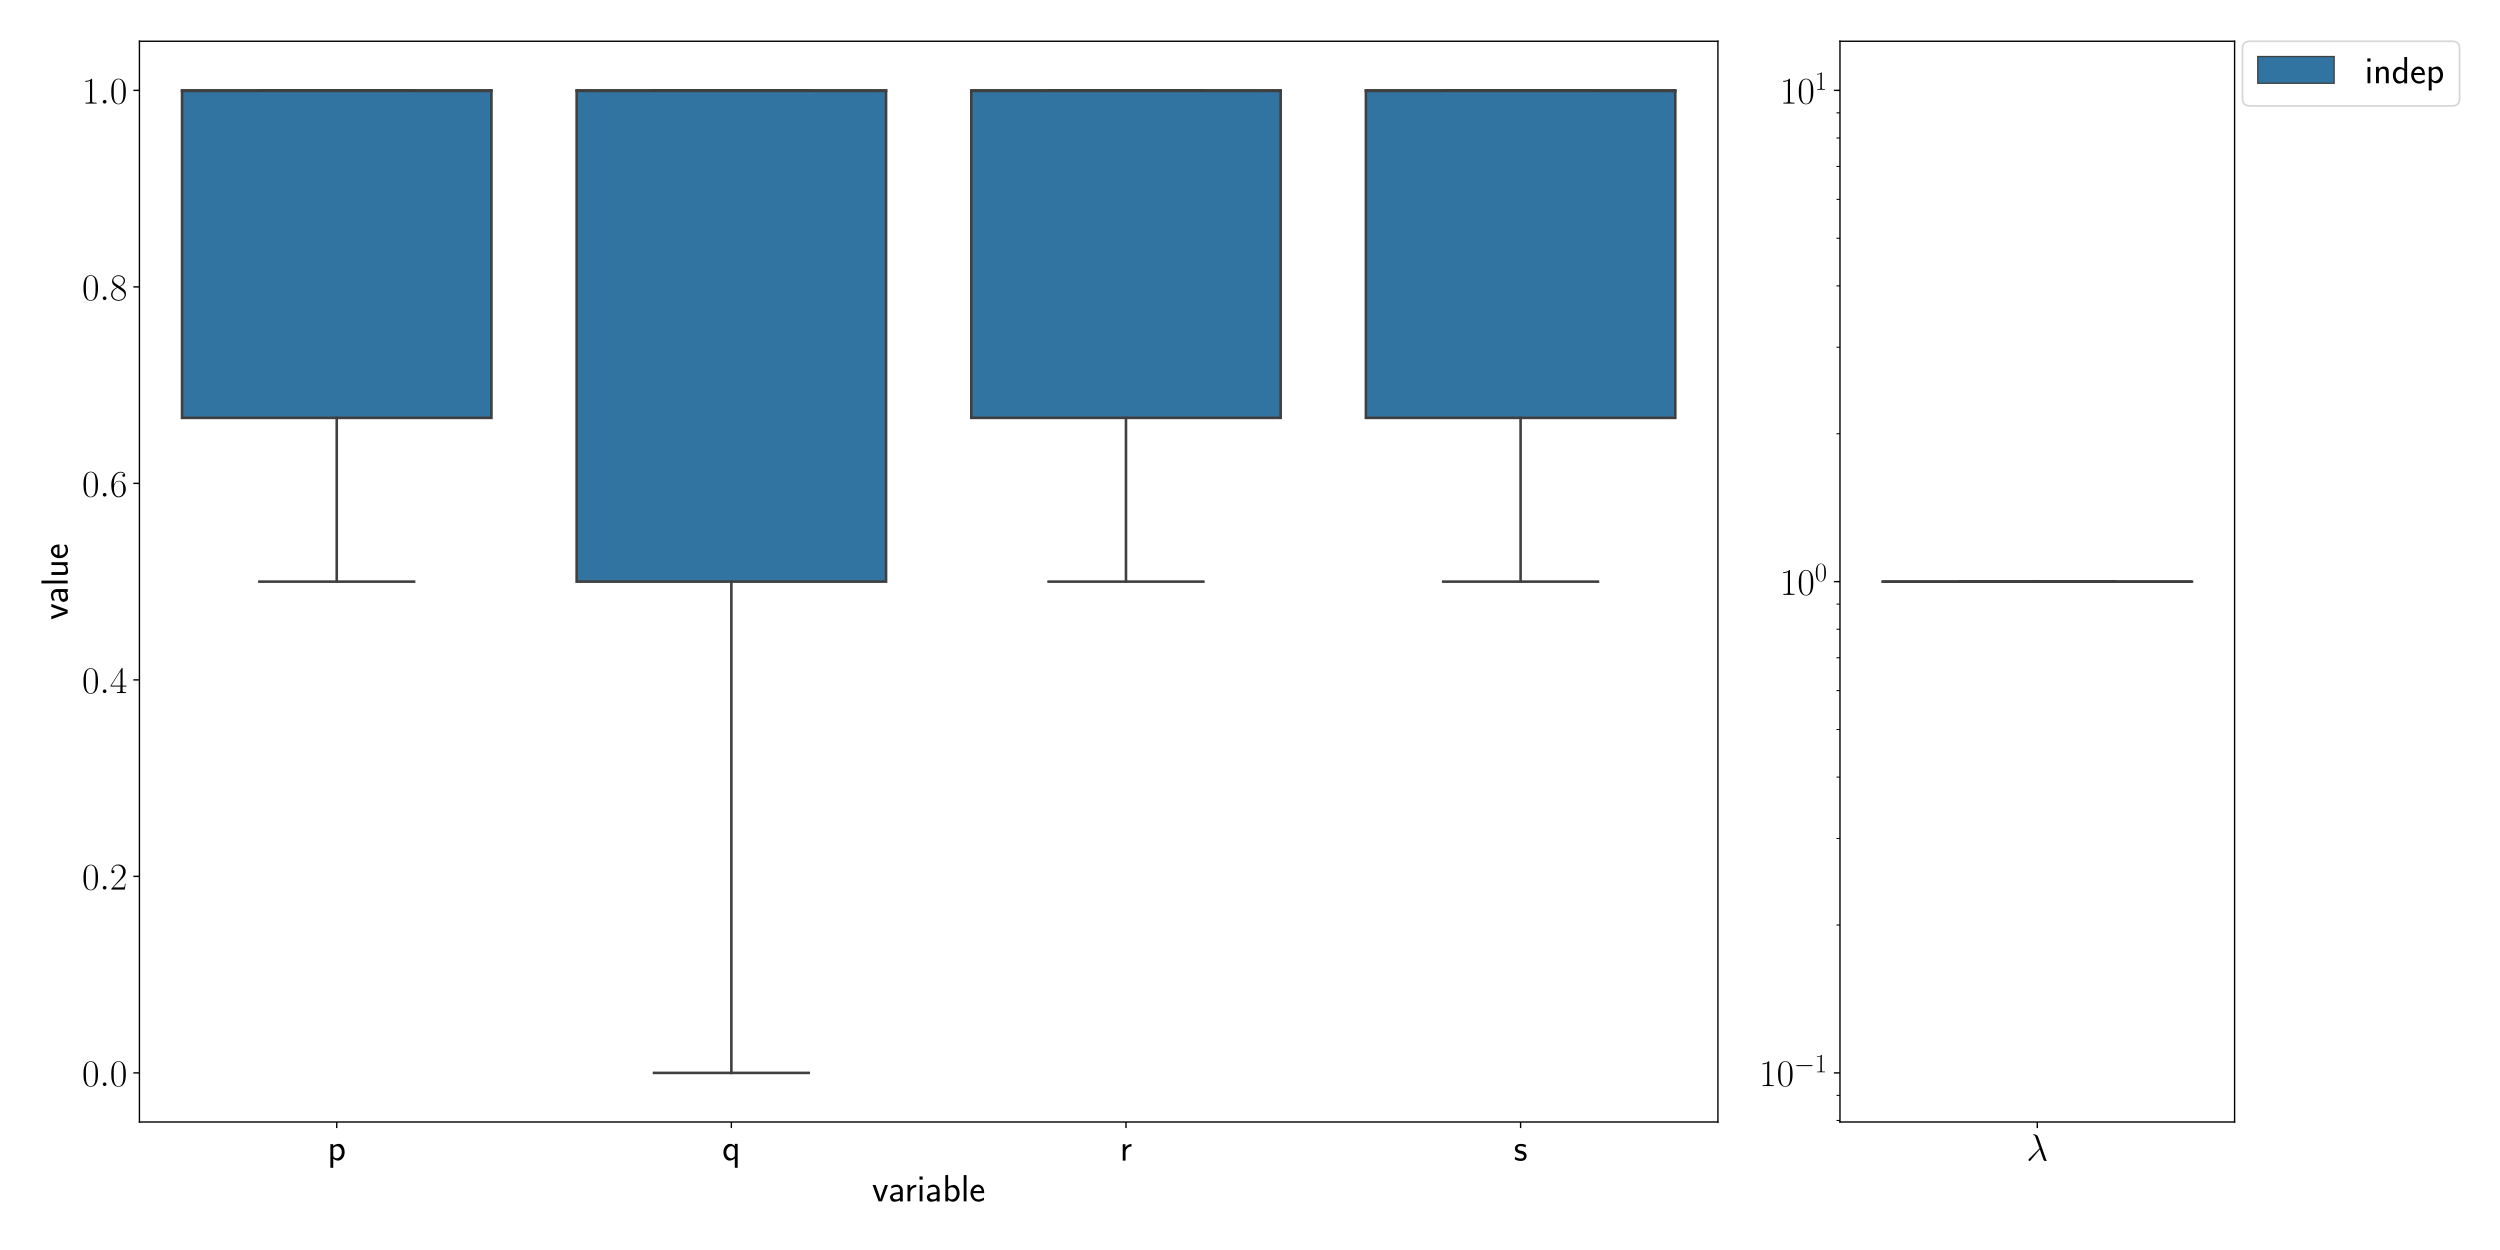
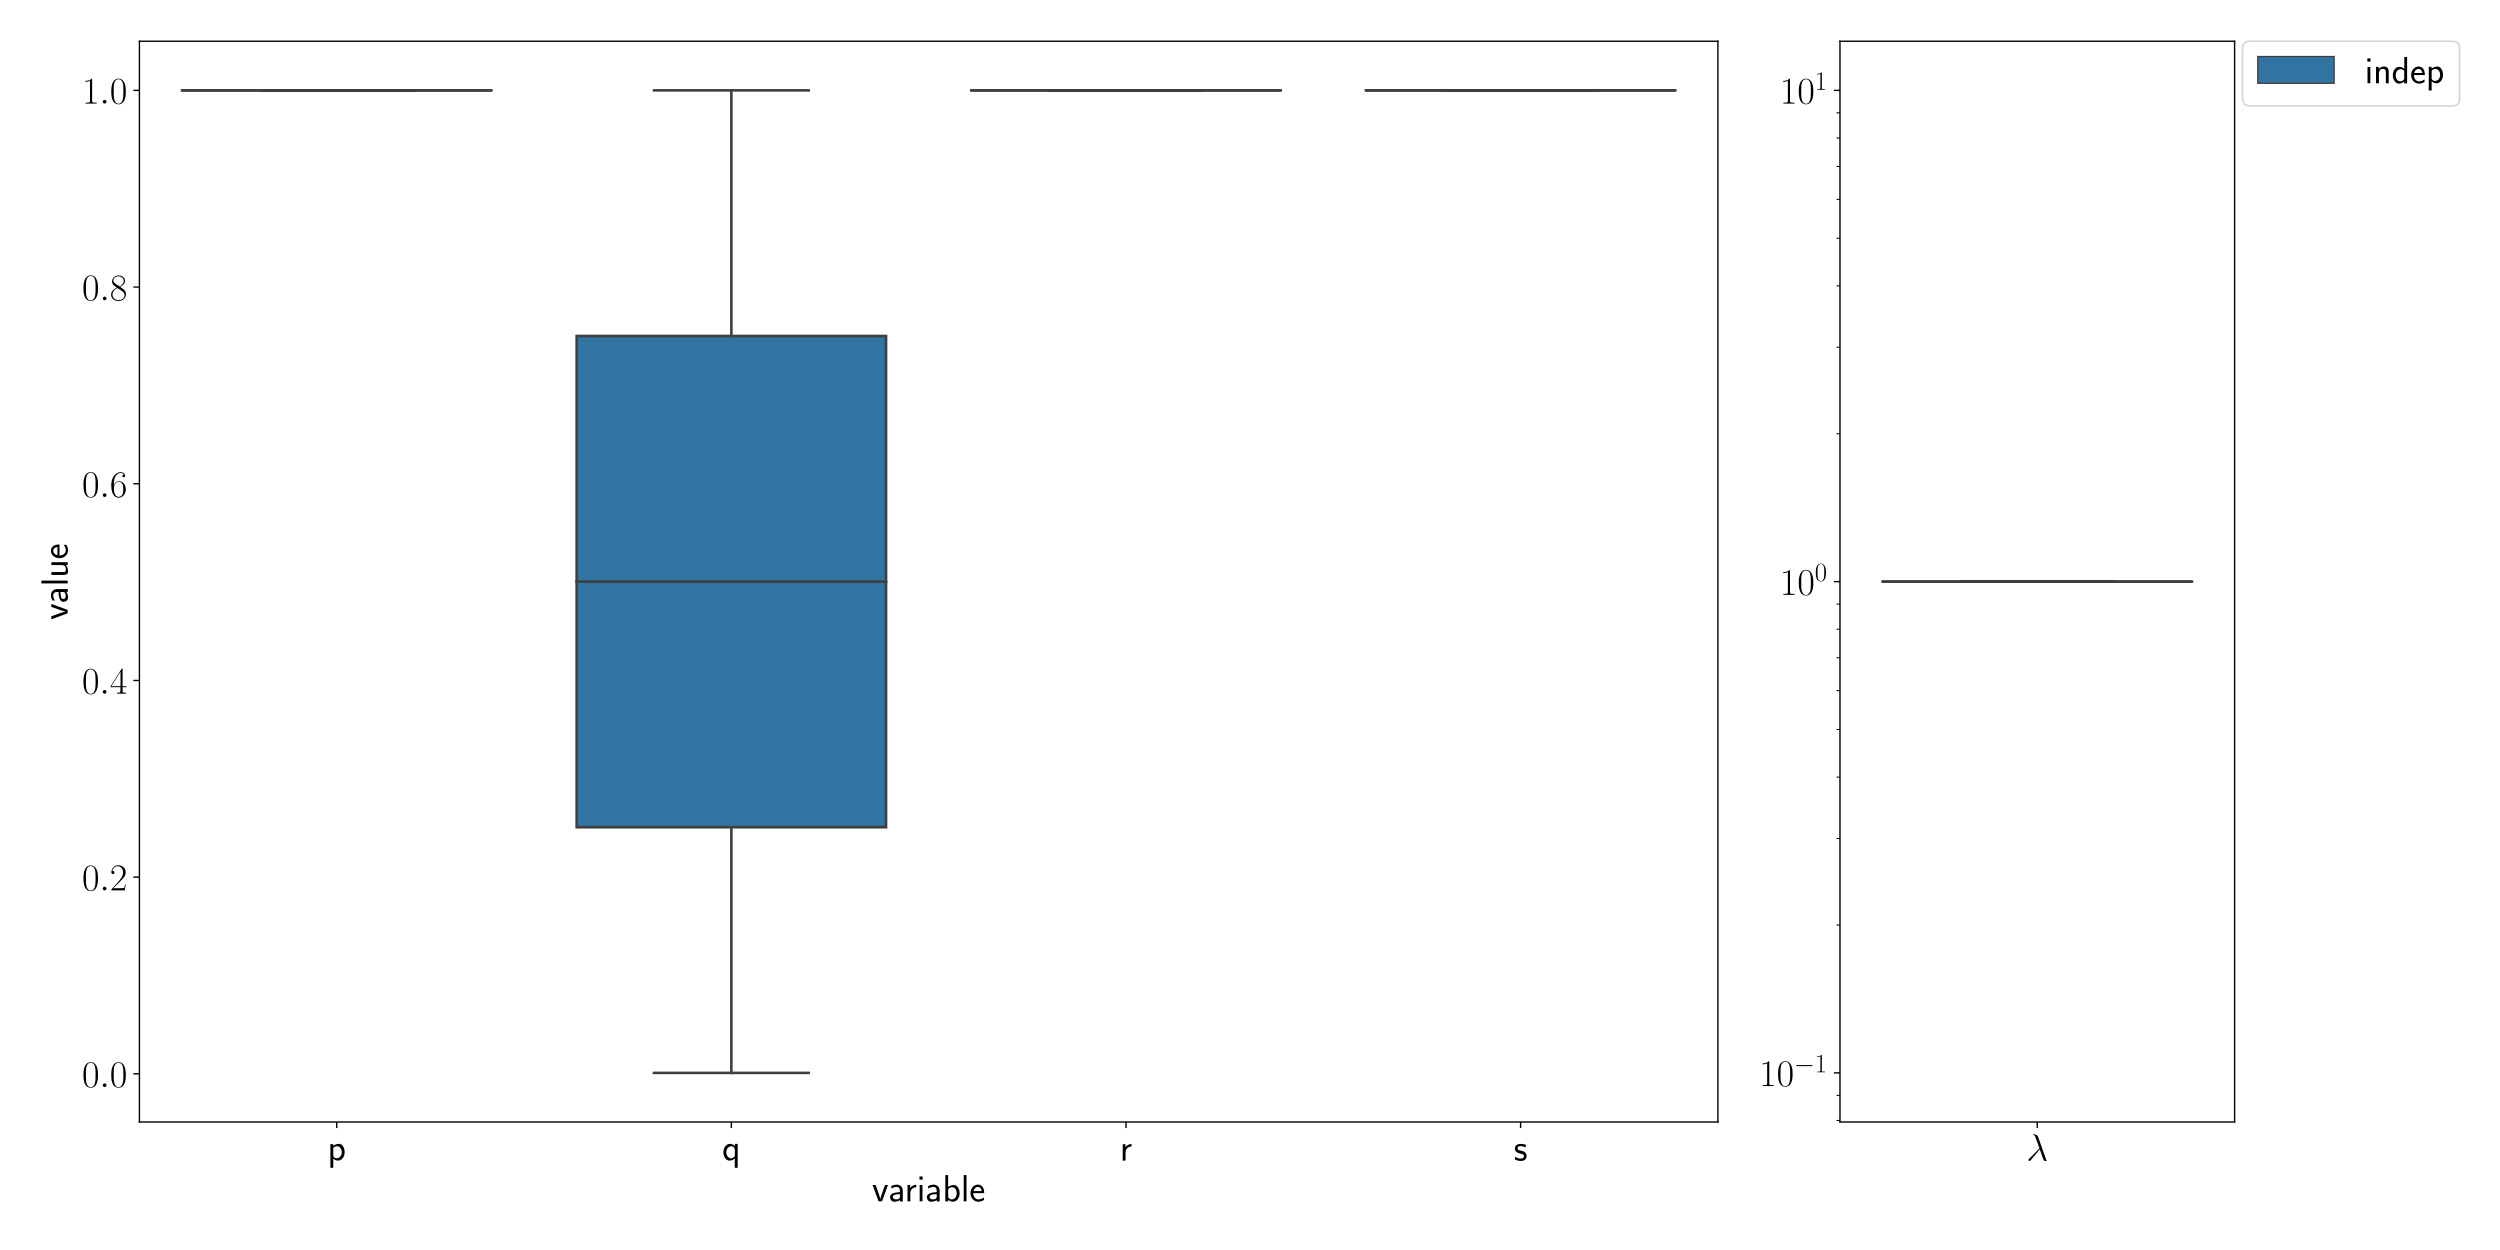
<svg xmlns="http://www.w3.org/2000/svg" xmlns:xlink="http://www.w3.org/1999/xlink" width="1440pt" height="720pt" viewBox="0 0 1440 720" version="1.1">
  <defs>
    <style type="text/css">*{stroke-linejoin: round; stroke-linecap: butt}</style>
  </defs>
  <g id="figure_1">
    <g id="patch_1">
      <path d="M 0 720  L 1440 720  L 1440 0  L 0 0  z " style="fill: #ffffff" />
    </g>
    <g id="axes_1">
      <g id="patch_2">
        <path d="M 80.309 646.272  L 989.516 646.272  L 989.516 23.76  L 80.309 23.76  z " style="fill: #ffffff" />
      </g>
      <g id="patch_3">
-         <path d="M 104.858 240.696  L 283.062 240.696  L 283.062 52.056  L 104.858 52.056  L 104.858 240.696  z " clip-path="url(#pb6bf1bf57a)" style="fill: #3274a1; stroke: #3f3f3f; stroke-width: 1.5; stroke-linejoin: miter" />
+         <path d="M 104.858 52.056  L 283.062 52.056  L 283.062 52.056  L 104.858 52.056  L 104.858 52.056  z " clip-path="url(#pe57858415f)" style="fill: #3274a1; stroke: #3f3f3f; stroke-width: 1.5; stroke-linejoin: miter" />
      </g>
      <g id="patch_4">
-         <path d="M 332.159 335.016  L 510.364 335.016  L 510.364 52.056  L 332.159 52.056  L 332.159 335.016  z " clip-path="url(#pb6bf1bf57a)" style="fill: #3274a1; stroke: #3f3f3f; stroke-width: 1.5; stroke-linejoin: miter" />
+         <path d="M 332.159 476.496  L 510.364 476.496  L 510.364 193.536  L 332.159 193.536  L 332.159 476.496  z " clip-path="url(#pe57858415f)" style="fill: #3274a1; stroke: #3f3f3f; stroke-width: 1.5; stroke-linejoin: miter" />
      </g>
      <g id="patch_5">
-         <path d="M 559.461 240.696  L 737.666 240.696  L 737.666 52.056  L 559.461 52.056  L 559.461 240.696  z " clip-path="url(#pb6bf1bf57a)" style="fill: #3274a1; stroke: #3f3f3f; stroke-width: 1.5; stroke-linejoin: miter" />
+         <path d="M 559.461 52.056  L 737.666 52.056  L 737.666 52.056  L 559.461 52.056  L 559.461 52.056  z " clip-path="url(#pe57858415f)" style="fill: #3274a1; stroke: #3f3f3f; stroke-width: 1.5; stroke-linejoin: miter" />
      </g>
      <g id="patch_6">
-         <path d="M 786.763 240.696  L 964.968 240.696  L 964.968 52.056  L 786.763 52.056  L 786.763 240.696  z " clip-path="url(#pb6bf1bf57a)" style="fill: #3274a1; stroke: #3f3f3f; stroke-width: 1.5; stroke-linejoin: miter" />
+         <path d="M 786.763 52.056  L 964.968 52.056  L 964.968 52.056  L 786.763 52.056  L 786.763 52.056  z " clip-path="url(#pe57858415f)" style="fill: #3274a1; stroke: #3f3f3f; stroke-width: 1.5; stroke-linejoin: miter" />
      </g>
      <g id="patch_7">
-         <path d="M 193.96 617.976  L 193.96 617.976  L 193.96 617.976  L 193.96 617.976  z " clip-path="url(#pb6bf1bf57a)" style="fill: #3274a1; stroke: #3f3f3f; stroke-width: 0.75; stroke-linejoin: miter" />
+         <path d="M 193.96 618.543  L 193.96 618.543  L 193.96 618.543  L 193.96 618.543  z " clip-path="url(#pe57858415f)" style="fill: #3274a1; stroke: #3f3f3f; stroke-width: 0.75; stroke-linejoin: miter" />
      </g>
      <g id="matplotlib.axis_1">
        <g id="xtick_1">
          <g id="line2d_1">
            <defs>
              <path id="m3385fdae1e" d="M 0 0  L 0 3.5  " style="stroke: #000000; stroke-width: 0.8" />
            </defs>
            <g>
              <use xlink:href="#m3385fdae1e" x="193.96" y="646.272" style="stroke: #000000; stroke-width: 0.8" />
            </g>
          </g>
          <g id="text_1">
            <g transform="translate(188.6574 668.4929)scale(0.22 -0.22)">
              <defs>
                <path id="CMSS17-70" d="M 966 333  C 1178 129 1466 -5 1773 -5  C 2368 -5 2880 603 2880 1412  C 2880 2159 2496 2816 1946 2816  C 1626 2816 1242 2702 954 2472  L 954 2765  L 480 2765  L 480 -1216  L 966 -1216  L 966 333  z M 966 2100  C 1018 2176 1235 2415 1587 2415  C 2035 2415 2394 1960 2394 1412  C 2394 787 1958 384 1530 384  C 1402 384 1267 415 1139 523  C 966 674 966 768 966 857  L 966 2100  z " transform="scale(0.015625)" />
              </defs>
              <use xlink:href="#CMSS17-70" transform="scale(0.996264)" />
            </g>
          </g>
        </g>
        <g id="xtick_2">
          <g id="line2d_2">
            <g>
              <use xlink:href="#m3385fdae1e" x="421.262" y="646.272" style="stroke: #000000; stroke-width: 0.8" />
            </g>
          </g>
          <g id="text_2">
            <g transform="translate(415.9593 668.4929)scale(0.22 -0.22)">
              <defs>
                <path id="CMSS17-71" d="M 2611 2816  L 2138 2816  L 2138 2428  C 2112 2460 1818 2816 1318 2816  C 736 2816 211 2228 211 1399  C 211 633 653 -5 1229 -5  C 1498 -5 1837 91 2125 365  L 2125 -1216  L 2611 -1216  L 2611 2816  z M 2138 914  C 2138 832 2138 718 1939 554  C 1888 510 1747 384 1504 384  C 1050 384 698 850 698 1399  C 698 2011 1126 2415 1562 2415  C 1926 2415 2138 2061 2138 1797  L 2138 914  z " transform="scale(0.015625)" />
              </defs>
              <use xlink:href="#CMSS17-71" transform="scale(0.996264)" />
            </g>
          </g>
        </g>
        <g id="xtick_3">
          <g id="line2d_3">
            <g>
              <use xlink:href="#m3385fdae1e" x="648.564" y="646.272" style="stroke: #000000; stroke-width: 0.8" />
            </g>
          </g>
          <g id="text_3">
            <g transform="translate(645.0535 668.4929)scale(0.22 -0.22)">
              <defs>
                <path id="CMSS17-72" d="M 954 1363  C 954 1965 1395 2368 1958 2368  L 1958 2789  C 1549 2789 1165 2585 934 2253  L 934 2758  L 480 2758  L 480 0  L 954 0  L 954 1363  z " transform="scale(0.015625)" />
              </defs>
              <use xlink:href="#CMSS17-72" transform="scale(0.996264)" />
            </g>
          </g>
        </g>
        <g id="xtick_4">
          <g id="line2d_4">
            <g>
              <use xlink:href="#m3385fdae1e" x="875.865" y="646.272" style="stroke: #000000; stroke-width: 0.8" />
            </g>
          </g>
          <g id="text_4">
            <g transform="translate(871.9149 668.4929)scale(0.22 -0.22)">
              <defs>
                <path id="CMSS17-73" d="M 2061 2627  C 1683 2807 1389 2807 1197 2807  C 742 2807 198 2648 198 2003  C 198 1359 902 1218 1094 1179  C 1389 1122 1715 1058 1715 740  C 1715 337 1254 337 1171 337  C 915 337 563 407 243 638  L 166 210  C 531 0 883 -64 1178 -64  C 1965 -64 2163 416 2163 781  C 2163 1094 1984 1305 1862 1401  C 1651 1568 1574 1587 1050 1696  C 960 1709 646 1779 646 2066  C 646 2432 1050 2432 1139 2432  C 1555 2432 1811 2303 1984 2208  L 2061 2627  z " transform="scale(0.015625)" />
              </defs>
              <use xlink:href="#CMSS17-73" transform="scale(0.996264)" />
            </g>
          </g>
        </g>
        <g id="text_5">
          <g transform="translate(502.3135 691.9768)scale(0.22 -0.22)">
            <defs>
              <path id="CMSS17-76" d="M 2675 2752  L 2176 2752  L 1747 1556  C 1613 1165 1421 627 1389 352  L 1382 352  C 1370 468 1318 634 1286 749  C 1248 890 1197 1056 1158 1172  L 595 2752  L 83 2752  L 1094 0  L 1664 0  L 2675 2752  z " transform="scale(0.015625)" />
              <path id="CMSS17-61" d="M 2406 1791  C 2406 2392 1978 2808 1402 2808  C 1120 2808 813 2757 461 2553  L 499 2135  C 659 2248 934 2432 1395 2432  C 1722 2432 1920 2180 1920 1782  L 1920 1536  C 896 1536 256 1238 256 726  C 256 461 416 -64 947 -64  C 1043 -64 1562 -64 1933 217  L 1933 -19  L 2406 -19  L 2406 1791  z M 1920 816  C 1920 701 1920 548 1728 434  C 1562 325 1350 325 1261 325  C 941 325 723 511 723 744  C 723 1211 1722 1211 1920 1211  L 1920 816  z " transform="scale(0.015625)" />
              <path id="CMSS17-69" d="M 979 4183  L 442 4183  L 442 3648  L 979 3648  L 979 4183  z M 947 2739  L 474 2739  L 474 0  L 947 0  L 947 2739  z " transform="scale(0.015625)" />
              <path id="CMSS17-62" d="M 954 4416  L 480 4416  L 480 -13  L 966 -13  L 966 274  C 1210 38 1504 -64 1766 -64  C 2381 -64 2880 549 2880 1352  C 2880 2086 2496 2756 1926 2756  C 1523 2756 1165 2591 954 2419  L 954 4416  z M 966 2046  C 1107 2222 1306 2368 1587 2368  C 1965 2368 2394 2097 2394 1352  C 2394 558 1882 325 1530 325  C 1402 325 1267 356 1139 464  C 966 615 966 709 966 797  L 966 2046  z " transform="scale(0.015625)" />
              <path id="CMSS17-6c" d="M 947 4416  L 474 4416  L 474 0  L 947 0  L 947 4416  z " transform="scale(0.015625)" />
              <path id="CMSS17-65" d="M 2502 1377  C 2502 1590 2490 2003 2285 2345  C 2061 2713 1696 2816 1421 2816  C 755 2816 192 2188 192 1375  C 192 582 774 -64 1510 -64  C 1798 -64 2150 19 2470 248  C 2470 274 2458 414 2451 420  C 2451 433 2432 630 2432 656  C 2125 407 1773 325 1517 325  C 1107 325 666 667 646 1377  L 2502 1377  z M 698 1728  C 781 2084 1062 2421 1421 2421  C 1517 2421 1965 2421 2080 1728  L 698 1728  z " transform="scale(0.015625)" />
            </defs>
            <use xlink:href="#CMSS17-76" transform="scale(0.996264)" />
            <use xlink:href="#CMSS17-61" transform="translate(43.00014 0)scale(0.996264)" />
            <use xlink:href="#CMSS17-72" transform="translate(85.31961 0)scale(0.996264)" />
            <use xlink:href="#CMSS17-69" transform="translate(117.2294 0)scale(0.996264)" />
            <use xlink:href="#CMSS17-61" transform="translate(139.4101 0)scale(0.996264)" />
            <use xlink:href="#CMSS17-62" transform="translate(184.332 0)scale(0.996264)" />
            <use xlink:href="#CMSS17-6c" transform="translate(232.537 0)scale(0.996264)" />
            <use xlink:href="#CMSS17-65" transform="translate(254.7177 0)scale(0.996264)" />
          </g>
        </g>
      </g>
      <g id="matplotlib.axis_2">
        <g id="ytick_1">
          <g id="line2d_5">
            <defs>
              <path id="ma600d9e374" d="M 0 0  L -3.5 0  " style="stroke: #000000; stroke-width: 0.8" />
            </defs>
            <g>
-               <use xlink:href="#ma600d9e374" x="80.309" y="617.976" style="stroke: #000000; stroke-width: 0.8" />
+               <use xlink:href="#ma600d9e374" x="80.309" y="618.543" style="stroke: #000000; stroke-width: 0.8" />
            </g>
          </g>
          <g id="text_6">
-             <g transform="translate(47.24388 625.5866)scale(0.22 -0.22)">
+             <g transform="translate(47.24388 626.1536)scale(0.22 -0.22)">
              <defs>
                <path id="CMR17-30" d="M 2688 2025  C 2688 2416 2682 3080 2413 3591  C 2176 4039 1798 4198 1466 4198  C 1158 4198 768 4058 525 3597  C 269 3118 243 2524 243 2025  C 243 1661 250 1106 448 619  C 723 -39 1216 -128 1466 -128  C 1760 -128 2208 -7 2470 600  C 2662 1042 2688 1559 2688 2025  z M 1466 -26  C 1056 -26 813 325 723 812  C 653 1188 653 1738 653 2096  C 653 2588 653 2997 736 3387  C 858 3929 1216 4096 1466 4096  C 1728 4096 2067 3923 2189 3400  C 2272 3036 2278 2607 2278 2096  C 2278 1680 2278 1169 2202 792  C 2067 95 1690 -26 1466 -26  z " transform="scale(0.015625)" />
                <path id="CMMI12-3a" d="M 1178 307  C 1178 492 1024 619 870 619  C 685 619 557 466 557 313  C 557 128 710 0 864 0  C 1050 0 1178 153 1178 307  z " transform="scale(0.015625)" />
              </defs>
              <use xlink:href="#CMR17-30" transform="scale(0.996264)" />
              <use xlink:href="#CMMI12-3a" transform="translate(45.69048 0)scale(0.996264)" />
              <use xlink:href="#CMR17-30" transform="translate(72.78765 0)scale(0.996264)" />
            </g>
          </g>
        </g>
        <g id="ytick_2">
          <g id="line2d_6">
            <g>
-               <use xlink:href="#ma600d9e374" x="80.309" y="504.792" style="stroke: #000000; stroke-width: 0.8" />
+               <use xlink:href="#ma600d9e374" x="80.309" y="505.246" style="stroke: #000000; stroke-width: 0.8" />
            </g>
          </g>
          <g id="text_7">
-             <g transform="translate(47.24388 512.4025)scale(0.22 -0.22)">
+             <g transform="translate(47.24388 512.8562)scale(0.22 -0.22)">
              <defs>
                <path id="CMR17-32" d="M 2669 989  L 2554 989  C 2490 536 2438 459 2413 420  C 2381 369 1920 369 1830 369  L 602 369  C 832 619 1280 1072 1824 1597  C 2214 1967 2669 2402 2669 3035  C 2669 3790 2067 4224 1395 4224  C 691 4224 262 3604 262 3030  C 262 2780 448 2748 525 2748  C 589 2748 781 2787 781 3010  C 781 3207 614 3264 525 3264  C 486 3264 448 3258 422 3245  C 544 3790 915 4058 1306 4058  C 1862 4058 2227 3617 2227 3035  C 2227 2479 1901 2000 1536 1584  L 262 146  L 262 0  L 2515 0  L 2669 989  z " transform="scale(0.015625)" />
              </defs>
              <use xlink:href="#CMR17-30" transform="scale(0.996264)" />
              <use xlink:href="#CMMI12-3a" transform="translate(45.69048 0)scale(0.996264)" />
              <use xlink:href="#CMR17-32" transform="translate(72.78765 0)scale(0.996264)" />
            </g>
          </g>
        </g>
        <g id="ytick_3">
          <g id="line2d_7">
            <g>
-               <use xlink:href="#ma600d9e374" x="80.309" y="391.608" style="stroke: #000000; stroke-width: 0.8" />
+               <use xlink:href="#ma600d9e374" x="80.309" y="391.948" style="stroke: #000000; stroke-width: 0.8" />
            </g>
          </g>
          <g id="text_8">
-             <g transform="translate(47.24388 399.2185)scale(0.22 -0.22)">
+             <g transform="translate(47.24388 399.5587)scale(0.22 -0.22)">
              <defs>
                <path id="CMR17-34" d="M 2150 4122  C 2150 4256 2144 4256 2029 4256  L 128 1254  L 128 1088  L 1779 1088  L 1779 457  C 1779 224 1766 160 1318 160  L 1197 160  L 1197 0  C 1402 0 1747 0 1965 0  C 2182 0 2528 0 2733 0  L 2733 160  L 2611 160  C 2163 160 2150 224 2150 457  L 2150 1088  L 2803 1088  L 2803 1254  L 2150 1254  L 2150 4122  z M 1798 3703  L 1798 1254  L 256 1254  L 1798 3703  z " transform="scale(0.015625)" />
              </defs>
              <use xlink:href="#CMR17-30" transform="scale(0.996264)" />
              <use xlink:href="#CMMI12-3a" transform="translate(45.69048 0)scale(0.996264)" />
              <use xlink:href="#CMR17-34" transform="translate(72.78765 0)scale(0.996264)" />
            </g>
          </g>
        </g>
        <g id="ytick_4">
          <g id="line2d_8">
            <g>
-               <use xlink:href="#ma600d9e374" x="80.309" y="278.424" style="stroke: #000000; stroke-width: 0.8" />
+               <use xlink:href="#ma600d9e374" x="80.309" y="278.651" style="stroke: #000000; stroke-width: 0.8" />
            </g>
          </g>
          <g id="text_9">
-             <g transform="translate(47.24388 286.0344)scale(0.22 -0.22)">
+             <g transform="translate(47.24388 286.2613)scale(0.22 -0.22)">
              <defs>
                <path id="CMR17-36" d="M 678 2176  C 678 3690 1395 4032 1811 4032  C 1946 4032 2272 4009 2400 3776  C 2298 3776 2106 3776 2106 3553  C 2106 3381 2246 3323 2336 3323  C 2394 3323 2566 3348 2566 3560  C 2566 3954 2246 4179 1805 4179  C 1043 4179 243 3390 243 1984  C 243 253 966 -128 1478 -128  C 2099 -128 2688 427 2688 1283  C 2688 2081 2170 2662 1517 2662  C 1126 2662 838 2407 678 1960  L 678 2176  z M 1478 25  C 691 25 691 1200 691 1436  C 691 1896 909 2560 1504 2560  C 1613 2560 1926 2560 2138 2120  C 2253 1870 2253 1609 2253 1289  C 2253 944 2253 690 2118 434  C 1978 171 1773 25 1478 25  z " transform="scale(0.015625)" />
              </defs>
              <use xlink:href="#CMR17-30" transform="scale(0.996264)" />
              <use xlink:href="#CMMI12-3a" transform="translate(45.69048 0)scale(0.996264)" />
              <use xlink:href="#CMR17-36" transform="translate(72.78765 0)scale(0.996264)" />
            </g>
          </g>
        </g>
        <g id="ytick_5">
          <g id="line2d_9">
            <g>
-               <use xlink:href="#ma600d9e374" x="80.309" y="165.24" style="stroke: #000000; stroke-width: 0.8" />
+               <use xlink:href="#ma600d9e374" x="80.309" y="165.353" style="stroke: #000000; stroke-width: 0.8" />
            </g>
          </g>
          <g id="text_10">
-             <g transform="translate(47.24388 172.8504)scale(0.22 -0.22)">
+             <g transform="translate(47.24388 172.9638)scale(0.22 -0.22)">
              <defs>
                <path id="CMR17-38" d="M 1741 2264  C 2144 2467 2554 2773 2554 3263  C 2554 3841 1990 4179 1472 4179  C 890 4179 378 3759 378 3180  C 378 3021 416 2747 666 2505  C 730 2442 998 2251 1171 2130  C 883 1983 211 1634 211 934  C 211 279 838 -128 1459 -128  C 2144 -128 2720 362 2720 1010  C 2720 1590 2330 1857 2074 2029  L 1741 2264  z M 902 2822  C 851 2854 595 3051 595 3351  C 595 3739 998 4032 1459 4032  C 1965 4032 2336 3676 2336 3262  C 2336 2669 1670 2331 1638 2331  C 1632 2331 1626 2331 1574 2370  L 902 2822  z M 2080 1519  C 2176 1449 2483 1240 2483 851  C 2483 381 2010 25 1472 25  C 890 25 448 438 448 940  C 448 1443 838 1862 1280 2060  L 2080 1519  z " transform="scale(0.015625)" />
              </defs>
              <use xlink:href="#CMR17-30" transform="scale(0.996264)" />
              <use xlink:href="#CMMI12-3a" transform="translate(45.69048 0)scale(0.996264)" />
              <use xlink:href="#CMR17-38" transform="translate(72.78765 0)scale(0.996264)" />
            </g>
          </g>
        </g>
        <g id="ytick_6">
          <g id="line2d_10">
            <g>
              <use xlink:href="#ma600d9e374" x="80.309" y="52.056" style="stroke: #000000; stroke-width: 0.8" />
            </g>
          </g>
          <g id="text_11">
            <g transform="translate(47.24388 59.66636)scale(0.22 -0.22)">
              <defs>
                <path id="CMR17-31" d="M 1702 4058  C 1702 4192 1696 4192 1606 4192  C 1357 3916 979 3827 621 3827  C 602 3827 570 3827 563 3808  C 557 3795 557 3782 557 3648  C 755 3648 1088 3686 1344 3839  L 1344 461  C 1344 236 1331 160 781 160  L 589 160  L 589 0  C 896 0 1216 0 1523 0  C 1830 0 2150 0 2458 0  L 2458 160  L 2266 160  C 1715 160 1702 230 1702 458  L 1702 4058  z " transform="scale(0.015625)" />
              </defs>
              <use xlink:href="#CMR17-31" transform="scale(0.996264)" />
              <use xlink:href="#CMMI12-3a" transform="translate(45.69048 0)scale(0.996264)" />
              <use xlink:href="#CMR17-30" transform="translate(72.78765 0)scale(0.996264)" />
            </g>
          </g>
        </g>
        <g id="text_12">
          <g transform="translate(38.98069 357.0102)rotate(-90)scale(0.22 -0.22)">
            <defs>
              <path id="CMSS17-75" d="M 2618 2739  L 2131 2739  L 2131 972  C 2131 498 1786 306 1421 306  C 998 306 960 447 960 709  L 960 2739  L 474 2739  L 474 678  C 474 179 646 -64 1088 -64  C 1306 -64 1798 -13 2144 306  L 2144 0  L 2618 0  L 2618 2739  z " transform="scale(0.015625)" />
            </defs>
            <use xlink:href="#CMSS17-76" transform="scale(0.996264)" />
            <use xlink:href="#CMSS17-61" transform="translate(43.00014 0)scale(0.996264)" />
            <use xlink:href="#CMSS17-6c" transform="translate(87.92206 0)scale(0.996264)" />
            <use xlink:href="#CMSS17-75" transform="translate(110.1028 0)scale(0.996264)" />
            <use xlink:href="#CMSS17-65" transform="translate(158.3077 0)scale(0.996264)" />
          </g>
        </g>
      </g>
      <g id="line2d_11">
-         <path d="M 193.96 240.696  L 193.96 335.016  " clip-path="url(#pb6bf1bf57a)" style="fill: none; stroke: #3f3f3f; stroke-width: 1.5; stroke-linecap: square" />
+         <path d="M 193.96 52.056  L 193.96 52.056  " clip-path="url(#pe57858415f)" style="fill: none; stroke: #3f3f3f; stroke-width: 1.5; stroke-linecap: square" />
      </g>
      <g id="line2d_12">
-         <path d="M 193.96 52.056  L 193.96 52.056  " clip-path="url(#pb6bf1bf57a)" style="fill: none; stroke: #3f3f3f; stroke-width: 1.5; stroke-linecap: square" />
+         <path d="M 193.96 52.056  L 193.96 52.056  " clip-path="url(#pe57858415f)" style="fill: none; stroke: #3f3f3f; stroke-width: 1.5; stroke-linecap: square" />
      </g>
      <g id="line2d_13">
-         <path d="M 149.409 335.016  L 238.511 335.016  " clip-path="url(#pb6bf1bf57a)" style="fill: none; stroke: #3f3f3f; stroke-width: 1.5; stroke-linecap: square" />
+         <path d="M 149.409 52.056  L 238.511 52.056  " clip-path="url(#pe57858415f)" style="fill: none; stroke: #3f3f3f; stroke-width: 1.5; stroke-linecap: square" />
      </g>
      <g id="line2d_14">
-         <path d="M 149.409 52.056  L 238.511 52.056  " clip-path="url(#pb6bf1bf57a)" style="fill: none; stroke: #3f3f3f; stroke-width: 1.5; stroke-linecap: square" />
+         <path d="M 149.409 52.056  L 238.511 52.056  " clip-path="url(#pe57858415f)" style="fill: none; stroke: #3f3f3f; stroke-width: 1.5; stroke-linecap: square" />
      </g>
      <g id="line2d_15" />
      <g id="line2d_16">
-         <path d="M 421.262 335.016  L 421.262 617.976  " clip-path="url(#pb6bf1bf57a)" style="fill: none; stroke: #3f3f3f; stroke-width: 1.5; stroke-linecap: square" />
+         <path d="M 421.262 476.496  L 421.262 617.976  " clip-path="url(#pe57858415f)" style="fill: none; stroke: #3f3f3f; stroke-width: 1.5; stroke-linecap: square" />
      </g>
      <g id="line2d_17">
-         <path d="M 421.262 52.056  L 421.262 52.056  " clip-path="url(#pb6bf1bf57a)" style="fill: none; stroke: #3f3f3f; stroke-width: 1.5; stroke-linecap: square" />
+         <path d="M 421.262 193.536  L 421.262 52.056  " clip-path="url(#pe57858415f)" style="fill: none; stroke: #3f3f3f; stroke-width: 1.5; stroke-linecap: square" />
      </g>
      <g id="line2d_18">
-         <path d="M 376.711 617.976  L 465.813 617.976  " clip-path="url(#pb6bf1bf57a)" style="fill: none; stroke: #3f3f3f; stroke-width: 1.5; stroke-linecap: square" />
+         <path d="M 376.711 617.976  L 465.813 617.976  " clip-path="url(#pe57858415f)" style="fill: none; stroke: #3f3f3f; stroke-width: 1.5; stroke-linecap: square" />
      </g>
      <g id="line2d_19">
-         <path d="M 376.711 52.056  L 465.813 52.056  " clip-path="url(#pb6bf1bf57a)" style="fill: none; stroke: #3f3f3f; stroke-width: 1.5; stroke-linecap: square" />
+         <path d="M 376.711 52.056  L 465.813 52.056  " clip-path="url(#pe57858415f)" style="fill: none; stroke: #3f3f3f; stroke-width: 1.5; stroke-linecap: square" />
      </g>
      <g id="line2d_20" />
      <g id="line2d_21">
-         <path d="M 648.564 240.696  L 648.564 335.016  " clip-path="url(#pb6bf1bf57a)" style="fill: none; stroke: #3f3f3f; stroke-width: 1.5; stroke-linecap: square" />
+         <path d="M 648.564 52.056  L 648.564 52.056  " clip-path="url(#pe57858415f)" style="fill: none; stroke: #3f3f3f; stroke-width: 1.5; stroke-linecap: square" />
      </g>
      <g id="line2d_22">
-         <path d="M 648.564 52.056  L 648.564 52.056  " clip-path="url(#pb6bf1bf57a)" style="fill: none; stroke: #3f3f3f; stroke-width: 1.5; stroke-linecap: square" />
+         <path d="M 648.564 52.056  L 648.564 52.056  " clip-path="url(#pe57858415f)" style="fill: none; stroke: #3f3f3f; stroke-width: 1.5; stroke-linecap: square" />
      </g>
      <g id="line2d_23">
-         <path d="M 604.012 335.016  L 693.115 335.016  " clip-path="url(#pb6bf1bf57a)" style="fill: none; stroke: #3f3f3f; stroke-width: 1.5; stroke-linecap: square" />
+         <path d="M 604.012 52.056  L 693.115 52.056  " clip-path="url(#pe57858415f)" style="fill: none; stroke: #3f3f3f; stroke-width: 1.5; stroke-linecap: square" />
      </g>
      <g id="line2d_24">
-         <path d="M 604.012 52.056  L 693.115 52.056  " clip-path="url(#pb6bf1bf57a)" style="fill: none; stroke: #3f3f3f; stroke-width: 1.5; stroke-linecap: square" />
+         <path d="M 604.012 52.056  L 693.115 52.056  " clip-path="url(#pe57858415f)" style="fill: none; stroke: #3f3f3f; stroke-width: 1.5; stroke-linecap: square" />
      </g>
      <g id="line2d_25" />
      <g id="line2d_26">
-         <path d="M 875.865 240.696  L 875.865 335.016  " clip-path="url(#pb6bf1bf57a)" style="fill: none; stroke: #3f3f3f; stroke-width: 1.5; stroke-linecap: square" />
+         <path d="M 875.865 52.056  L 875.865 52.056  " clip-path="url(#pe57858415f)" style="fill: none; stroke: #3f3f3f; stroke-width: 1.5; stroke-linecap: square" />
      </g>
      <g id="line2d_27">
-         <path d="M 875.865 52.056  L 875.865 52.056  " clip-path="url(#pb6bf1bf57a)" style="fill: none; stroke: #3f3f3f; stroke-width: 1.5; stroke-linecap: square" />
+         <path d="M 875.865 52.056  L 875.865 52.056  " clip-path="url(#pe57858415f)" style="fill: none; stroke: #3f3f3f; stroke-width: 1.5; stroke-linecap: square" />
      </g>
      <g id="line2d_28">
-         <path d="M 831.314 335.016  L 920.417 335.016  " clip-path="url(#pb6bf1bf57a)" style="fill: none; stroke: #3f3f3f; stroke-width: 1.5; stroke-linecap: square" />
+         <path d="M 831.314 52.056  L 920.417 52.056  " clip-path="url(#pe57858415f)" style="fill: none; stroke: #3f3f3f; stroke-width: 1.5; stroke-linecap: square" />
      </g>
      <g id="line2d_29">
-         <path d="M 831.314 52.056  L 920.417 52.056  " clip-path="url(#pb6bf1bf57a)" style="fill: none; stroke: #3f3f3f; stroke-width: 1.5; stroke-linecap: square" />
+         <path d="M 831.314 52.056  L 920.417 52.056  " clip-path="url(#pe57858415f)" style="fill: none; stroke: #3f3f3f; stroke-width: 1.5; stroke-linecap: square" />
      </g>
      <g id="line2d_30" />
      <g id="line2d_31">
-         <path d="M 104.858 52.339  L 283.062 52.339  " clip-path="url(#pb6bf1bf57a)" style="fill: none; stroke: #3f3f3f; stroke-width: 1.5; stroke-linecap: square" />
+         <path d="M 104.858 52.056  L 283.062 52.056  " clip-path="url(#pe57858415f)" style="fill: none; stroke: #3f3f3f; stroke-width: 1.5; stroke-linecap: square" />
      </g>
      <g id="line2d_32">
-         <path d="M 332.159 52.339  L 510.364 52.339  " clip-path="url(#pb6bf1bf57a)" style="fill: none; stroke: #3f3f3f; stroke-width: 1.5; stroke-linecap: square" />
+         <path d="M 332.159 335.016  L 510.364 335.016  " clip-path="url(#pe57858415f)" style="fill: none; stroke: #3f3f3f; stroke-width: 1.5; stroke-linecap: square" />
      </g>
      <g id="line2d_33">
-         <path d="M 559.461 52.339  L 737.666 52.339  " clip-path="url(#pb6bf1bf57a)" style="fill: none; stroke: #3f3f3f; stroke-width: 1.5; stroke-linecap: square" />
+         <path d="M 559.461 52.056  L 737.666 52.056  " clip-path="url(#pe57858415f)" style="fill: none; stroke: #3f3f3f; stroke-width: 1.5; stroke-linecap: square" />
      </g>
      <g id="line2d_34">
-         <path d="M 786.763 52.339  L 964.968 52.339  " clip-path="url(#pb6bf1bf57a)" style="fill: none; stroke: #3f3f3f; stroke-width: 1.5; stroke-linecap: square" />
+         <path d="M 786.763 52.056  L 964.968 52.056  " clip-path="url(#pe57858415f)" style="fill: none; stroke: #3f3f3f; stroke-width: 1.5; stroke-linecap: square" />
      </g>
      <g id="patch_8">
        <path d="M 80.309 646.272  L 80.309 23.76  " style="fill: none; stroke: #000000; stroke-width: 0.8; stroke-linejoin: miter; stroke-linecap: square" />
      </g>
      <g id="patch_9">
        <path d="M 989.516 646.272  L 989.516 23.76  " style="fill: none; stroke: #000000; stroke-width: 0.8; stroke-linejoin: miter; stroke-linecap: square" />
      </g>
      <g id="patch_10">
        <path d="M 80.309 646.272  L 989.516 646.272  " style="fill: none; stroke: #000000; stroke-width: 0.8; stroke-linejoin: miter; stroke-linecap: square" />
      </g>
      <g id="patch_11">
        <path d="M 80.309 23.76  L 989.516 23.76  " style="fill: none; stroke: #000000; stroke-width: 0.8; stroke-linejoin: miter; stroke-linecap: square" />
      </g>
      <g id="legend_1" />
    </g>
    <g id="axes_2">
      <g id="patch_12">
        <path d="M 1059.824 646.272  L 1287.126 646.272  L 1287.126 23.76  L 1059.824 23.76  z " style="fill: #ffffff" />
      </g>
      <g id="patch_13">
-         <path d="M 1084.373 335.016  L 1262.578 335.016  L 1262.578 335.016  L 1084.373 335.016  L 1084.373 335.016  z " clip-path="url(#p703c23096b)" style="fill: #3274a1; stroke: #3f3f3f; stroke-width: 1.5; stroke-linejoin: miter" />
+         <path d="M 1084.373 335.016  L 1262.578 335.016  L 1262.578 335.016  L 1084.373 335.016  L 1084.373 335.016  z " clip-path="url(#paa800b8140)" style="fill: #3274a1; stroke: #3f3f3f; stroke-width: 1.5; stroke-linejoin: miter" />
      </g>
      <g id="patch_14">
-         <path d="M 1173.475 283295.124  L 1173.475 283295.124  L 1173.475 283295.124  L 1173.475 283295.124  z " clip-path="url(#p703c23096b)" style="fill: #3274a1; stroke: #3f3f3f; stroke-width: 0.75; stroke-linejoin: miter" />
+         <path d="M 1173.475 283295.124  L 1173.475 283295.124  L 1173.475 283295.124  L 1173.475 283295.124  z " clip-path="url(#paa800b8140)" style="fill: #3274a1; stroke: #3f3f3f; stroke-width: 0.75; stroke-linejoin: miter" />
      </g>
      <g id="matplotlib.axis_3">
        <g id="xtick_5">
          <g id="line2d_35">
            <g>
              <use xlink:href="#m3385fdae1e" x="1173.475" y="646.272" style="stroke: #000000; stroke-width: 0.8" />
            </g>
          </g>
          <g id="text_13">
            <g transform="translate(1167.216 668.4929)scale(0.22 -0.22)">
              <defs>
                <path id="CMMI12-15" d="M 1978 3965  C 1818 4416 1312 4416 1229 4416  C 1190 4416 1120 4416 1120 4352  C 1120 4302 1158 4295 1190 4289  C 1286 4276 1363 4263 1466 4080  C 1530 3959 2189 2059 2189 2046  C 2189 2040 2182 2033 2131 1982  L 467 311  C 390 234 339 183 339 102  C 339 12 416 -64 518 -64  C 544 -64 614 -51 653 -13  C 755 82 1670 1194 2253 1881  C 2419 1383 2624 797 2822 261  C 2854 166 2886 76 2976 -6  C 3040 -64 3053 -64 3232 -64  L 3354 -64  C 3379 -64 3424 -64 3424 -13  C 3424 13 3418 19 3392 45  C 3334 115 3290 229 3264 306  L 1978 3965  z " transform="scale(0.015625)" />
              </defs>
              <use xlink:href="#CMMI12-15" transform="scale(0.996264)" />
            </g>
          </g>
        </g>
      </g>
      <g id="matplotlib.axis_4">
        <g id="ytick_7">
          <g id="line2d_36">
            <g>
              <use xlink:href="#ma600d9e374" x="1059.824" y="617.976" style="stroke: #000000; stroke-width: 0.8" />
            </g>
          </g>
          <g id="text_14">
            <g transform="translate(1013.276 625.5866)scale(0.22 -0.22)">
              <defs>
                <path id="CMSY10-0" d="M 4218 1472  C 4326 1472 4442 1472 4442 1600  C 4442 1728 4326 1728 4218 1728  L 755 1728  C 646 1728 531 1728 531 1600  C 531 1472 646 1472 755 1472  L 4218 1472  z " transform="scale(0.015625)" />
              </defs>
              <use xlink:href="#CMR17-31" transform="scale(0.996264)" />
              <use xlink:href="#CMR17-30" transform="translate(45.69048 0)scale(0.996264)" />
              <use xlink:href="#CMSY10-0" transform="translate(91.38095 36.15364)scale(0.697382)" />
              <use xlink:href="#CMR17-31" transform="translate(145.6219 36.15364)scale(0.697382)" />
            </g>
          </g>
        </g>
        <g id="ytick_8">
          <g id="line2d_37">
            <g>
              <use xlink:href="#ma600d9e374" x="1059.824" y="335.016" style="stroke: #000000; stroke-width: 0.8" />
            </g>
          </g>
          <g id="text_15">
            <g transform="translate(1025.209 342.6265)scale(0.22 -0.22)">
              <use xlink:href="#CMR17-31" transform="scale(0.996264)" />
              <use xlink:href="#CMR17-30" transform="translate(45.69048 0)scale(0.996264)" />
              <use xlink:href="#CMR17-30" transform="translate(91.38095 36.15364)scale(0.697382)" />
            </g>
          </g>
        </g>
        <g id="ytick_9">
          <g id="line2d_38">
            <g>
              <use xlink:href="#ma600d9e374" x="1059.824" y="52.056" style="stroke: #000000; stroke-width: 0.8" />
            </g>
          </g>
          <g id="text_16">
            <g transform="translate(1025.209 59.66636)scale(0.22 -0.22)">
              <use xlink:href="#CMR17-31" transform="scale(0.996264)" />
              <use xlink:href="#CMR17-30" transform="translate(45.69048 0)scale(0.996264)" />
              <use xlink:href="#CMR17-31" transform="translate(91.38095 36.15364)scale(0.697382)" />
            </g>
          </g>
        </g>
        <g id="ytick_10">
          <g id="line2d_39">
            <defs>
              <path id="m35a17e4198" d="M 0 0  L -2 0  " style="stroke: #000000; stroke-width: 0.6" />
            </defs>
            <g>
              <use xlink:href="#m35a17e4198" x="1059.824" y="645.398" style="stroke: #000000; stroke-width: 0.6" />
            </g>
          </g>
        </g>
        <g id="ytick_11">
          <g id="line2d_40">
            <g>
              <use xlink:href="#m35a17e4198" x="1059.824" y="630.924" style="stroke: #000000; stroke-width: 0.6" />
            </g>
          </g>
        </g>
        <g id="ytick_12">
          <g id="line2d_41">
            <g>
              <use xlink:href="#m35a17e4198" x="1059.824" y="532.797" style="stroke: #000000; stroke-width: 0.6" />
            </g>
          </g>
        </g>
        <g id="ytick_13">
          <g id="line2d_42">
            <g>
              <use xlink:href="#m35a17e4198" x="1059.824" y="482.97" style="stroke: #000000; stroke-width: 0.6" />
            </g>
          </g>
        </g>
        <g id="ytick_14">
          <g id="line2d_43">
            <g>
              <use xlink:href="#m35a17e4198" x="1059.824" y="447.617" style="stroke: #000000; stroke-width: 0.6" />
            </g>
          </g>
        </g>
        <g id="ytick_15">
          <g id="line2d_44">
            <g>
              <use xlink:href="#m35a17e4198" x="1059.824" y="420.196" style="stroke: #000000; stroke-width: 0.6" />
            </g>
          </g>
        </g>
        <g id="ytick_16">
          <g id="line2d_45">
            <g>
              <use xlink:href="#m35a17e4198" x="1059.824" y="397.79" style="stroke: #000000; stroke-width: 0.6" />
            </g>
          </g>
        </g>
        <g id="ytick_17">
          <g id="line2d_46">
            <g>
              <use xlink:href="#m35a17e4198" x="1059.824" y="378.847" style="stroke: #000000; stroke-width: 0.6" />
            </g>
          </g>
        </g>
        <g id="ytick_18">
          <g id="line2d_47">
            <g>
              <use xlink:href="#m35a17e4198" x="1059.824" y="362.438" style="stroke: #000000; stroke-width: 0.6" />
            </g>
          </g>
        </g>
        <g id="ytick_19">
          <g id="line2d_48">
            <g>
              <use xlink:href="#m35a17e4198" x="1059.824" y="347.964" style="stroke: #000000; stroke-width: 0.6" />
            </g>
          </g>
        </g>
        <g id="ytick_20">
          <g id="line2d_49">
            <g>
              <use xlink:href="#m35a17e4198" x="1059.824" y="249.837" style="stroke: #000000; stroke-width: 0.6" />
            </g>
          </g>
        </g>
        <g id="ytick_21">
          <g id="line2d_50">
            <g>
              <use xlink:href="#m35a17e4198" x="1059.824" y="200.01" style="stroke: #000000; stroke-width: 0.6" />
            </g>
          </g>
        </g>
        <g id="ytick_22">
          <g id="line2d_51">
            <g>
              <use xlink:href="#m35a17e4198" x="1059.824" y="164.657" style="stroke: #000000; stroke-width: 0.6" />
            </g>
          </g>
        </g>
        <g id="ytick_23">
          <g id="line2d_52">
            <g>
              <use xlink:href="#m35a17e4198" x="1059.824" y="137.235" style="stroke: #000000; stroke-width: 0.6" />
            </g>
          </g>
        </g>
        <g id="ytick_24">
          <g id="line2d_53">
            <g>
              <use xlink:href="#m35a17e4198" x="1059.824" y="114.83" style="stroke: #000000; stroke-width: 0.6" />
            </g>
          </g>
        </g>
        <g id="ytick_25">
          <g id="line2d_54">
            <g>
              <use xlink:href="#m35a17e4198" x="1059.824" y="95.887" style="stroke: #000000; stroke-width: 0.6" />
            </g>
          </g>
        </g>
        <g id="ytick_26">
          <g id="line2d_55">
            <g>
              <use xlink:href="#m35a17e4198" x="1059.824" y="79.478" style="stroke: #000000; stroke-width: 0.6" />
            </g>
          </g>
        </g>
        <g id="ytick_27">
          <g id="line2d_56">
            <g>
              <use xlink:href="#m35a17e4198" x="1059.824" y="65.004" style="stroke: #000000; stroke-width: 0.6" />
            </g>
          </g>
        </g>
      </g>
      <g id="line2d_57">
-         <path d="M 1173.475 335.016  L 1173.475 335.016  " clip-path="url(#p703c23096b)" style="fill: none; stroke: #3f3f3f; stroke-width: 1.5; stroke-linecap: square" />
+         <path d="M 1173.475 335.016  L 1173.475 335.016  " clip-path="url(#paa800b8140)" style="fill: none; stroke: #3f3f3f; stroke-width: 1.5; stroke-linecap: square" />
      </g>
      <g id="line2d_58">
-         <path d="M 1173.475 335.016  L 1173.475 335.016  " clip-path="url(#p703c23096b)" style="fill: none; stroke: #3f3f3f; stroke-width: 1.5; stroke-linecap: square" />
+         <path d="M 1173.475 335.016  L 1173.475 335.016  " clip-path="url(#paa800b8140)" style="fill: none; stroke: #3f3f3f; stroke-width: 1.5; stroke-linecap: square" />
      </g>
      <g id="line2d_59">
-         <path d="M 1128.924 335.016  L 1218.027 335.016  " clip-path="url(#p703c23096b)" style="fill: none; stroke: #3f3f3f; stroke-width: 1.5; stroke-linecap: square" />
+         <path d="M 1128.924 335.016  L 1218.027 335.016  " clip-path="url(#paa800b8140)" style="fill: none; stroke: #3f3f3f; stroke-width: 1.5; stroke-linecap: square" />
      </g>
      <g id="line2d_60">
-         <path d="M 1128.924 335.016  L 1218.027 335.016  " clip-path="url(#p703c23096b)" style="fill: none; stroke: #3f3f3f; stroke-width: 1.5; stroke-linecap: square" />
+         <path d="M 1128.924 335.016  L 1218.027 335.016  " clip-path="url(#paa800b8140)" style="fill: none; stroke: #3f3f3f; stroke-width: 1.5; stroke-linecap: square" />
      </g>
      <g id="line2d_61" />
      <g id="line2d_62">
-         <path d="M 1084.373 335.016  L 1262.578 335.016  " clip-path="url(#p703c23096b)" style="fill: none; stroke: #3f3f3f; stroke-width: 1.5; stroke-linecap: square" />
+         <path d="M 1084.373 335.016  L 1262.578 335.016  " clip-path="url(#paa800b8140)" style="fill: none; stroke: #3f3f3f; stroke-width: 1.5; stroke-linecap: square" />
      </g>
      <g id="patch_15">
        <path d="M 1059.824 646.272  L 1059.824 23.76  " style="fill: none; stroke: #000000; stroke-width: 0.8; stroke-linejoin: miter; stroke-linecap: square" />
      </g>
      <g id="patch_16">
        <path d="M 1287.126 646.272  L 1287.126 23.76  " style="fill: none; stroke: #000000; stroke-width: 0.8; stroke-linejoin: miter; stroke-linecap: square" />
      </g>
      <g id="patch_17">
        <path d="M 1059.824 646.272  L 1287.126 646.272  " style="fill: none; stroke: #000000; stroke-width: 0.8; stroke-linejoin: miter; stroke-linecap: square" />
      </g>
      <g id="patch_18">
        <path d="M 1059.824 23.76  L 1287.126 23.76  " style="fill: none; stroke: #000000; stroke-width: 0.8; stroke-linejoin: miter; stroke-linecap: square" />
      </g>
      <g id="legend_2">
        <g id="patch_19">
          <path d="M 1296.072 61.023  L 1412.328 61.023  Q 1416.728 61.023 1416.728 56.623  L 1416.728 28.16  Q 1416.728 23.76 1412.328 23.76  L 1296.072 23.76  Q 1291.672 23.76 1291.672 28.16  L 1291.672 56.623  Q 1291.672 61.023 1296.072 61.023  z " style="fill: #ffffff; opacity: 0.8; stroke: #cccccc; stroke-linejoin: miter" />
        </g>
        <g id="patch_20">
          <path d="M 1300.472 47.96  L 1344.472 47.96  L 1344.472 32.56  L 1300.472 32.56  z " style="fill: #3274a1; stroke: #3f3f3f; stroke-width: 0.75; stroke-linejoin: miter" />
        </g>
        <g id="text_17">
          <g transform="translate(1362.072 47.96)scale(0.22 -0.22)">
            <defs>
              <path id="CMSS17-6e" d="M 2618 1877  C 2618 2283 2522 2816 1798 2816  C 1389 2816 1120 2606 941 2389  L 941 2758  L 474 2758  L 474 0  L 960 0  L 960 1559  C 960 1964 1114 2428 1549 2428  C 2112 2428 2131 2048 2131 1829  L 2131 0  L 2618 0  L 2618 1877  z " transform="scale(0.015625)" />
              <path id="CMSS17-64" d="M 2611 4416  L 2138 4416  L 2138 2438  C 1939 2603 1613 2756 1254 2756  C 672 2756 211 2131 211 1347  C 211 562 666 -64 1235 -64  C 1677 -64 1971 172 2125 306  L 2125 -13  L 2611 -13  L 2611 4416  z M 2125 836  C 2125 747 2125 653 1926 482  C 1798 375 1645 325 1498 325  C 1152 325 698 576 698 1340  C 698 2134 1210 2368 1562 2368  C 1798 2368 1990 2254 2125 2065  L 2125 836  z " transform="scale(0.015625)" />
            </defs>
            <use xlink:href="#CMSS17-69" transform="scale(0.996264)" />
            <use xlink:href="#CMSS17-6e" transform="translate(22.18072 0)scale(0.996264)" />
            <use xlink:href="#CMSS17-64" transform="translate(70.38567 0)scale(0.996264)" />
            <use xlink:href="#CMSS17-65" transform="translate(118.5906 0)scale(0.996264)" />
            <use xlink:href="#CMSS17-70" transform="translate(160.2294 0)scale(0.996264)" />
          </g>
        </g>
      </g>
    </g>
  </g>
  <defs>
-     <clipPath id="pb6bf1bf57a">
+     <clipPath id="pe57858415f">
      <rect x="80.309" y="23.76" width="909.207" height="622.512" />
    </clipPath>
-     <clipPath id="p703c23096b">
+     <clipPath id="paa800b8140">
      <rect x="1059.824" y="23.76" width="227.302" height="622.512" />
    </clipPath>
  </defs>
</svg>
